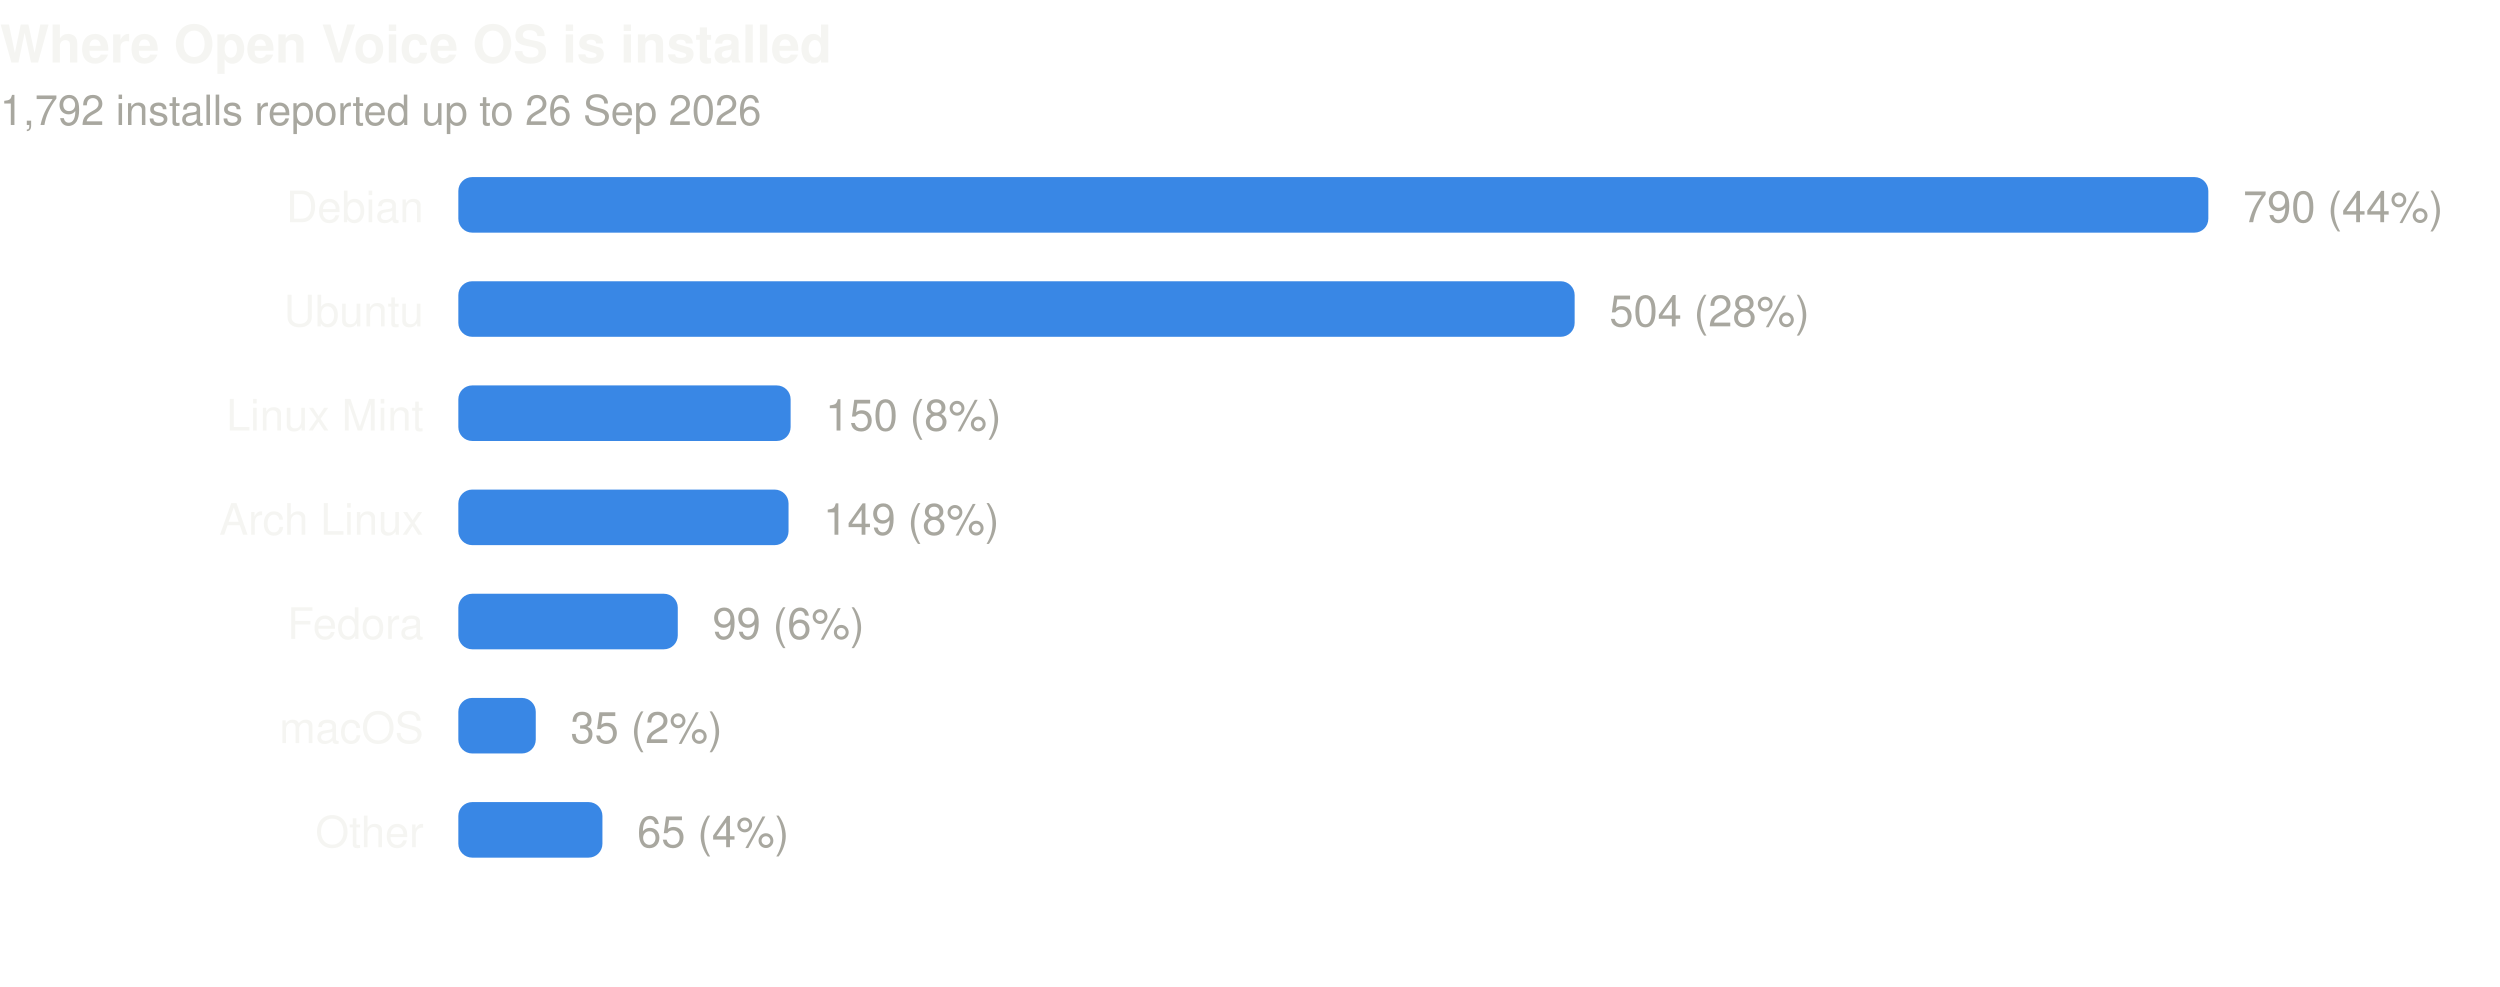
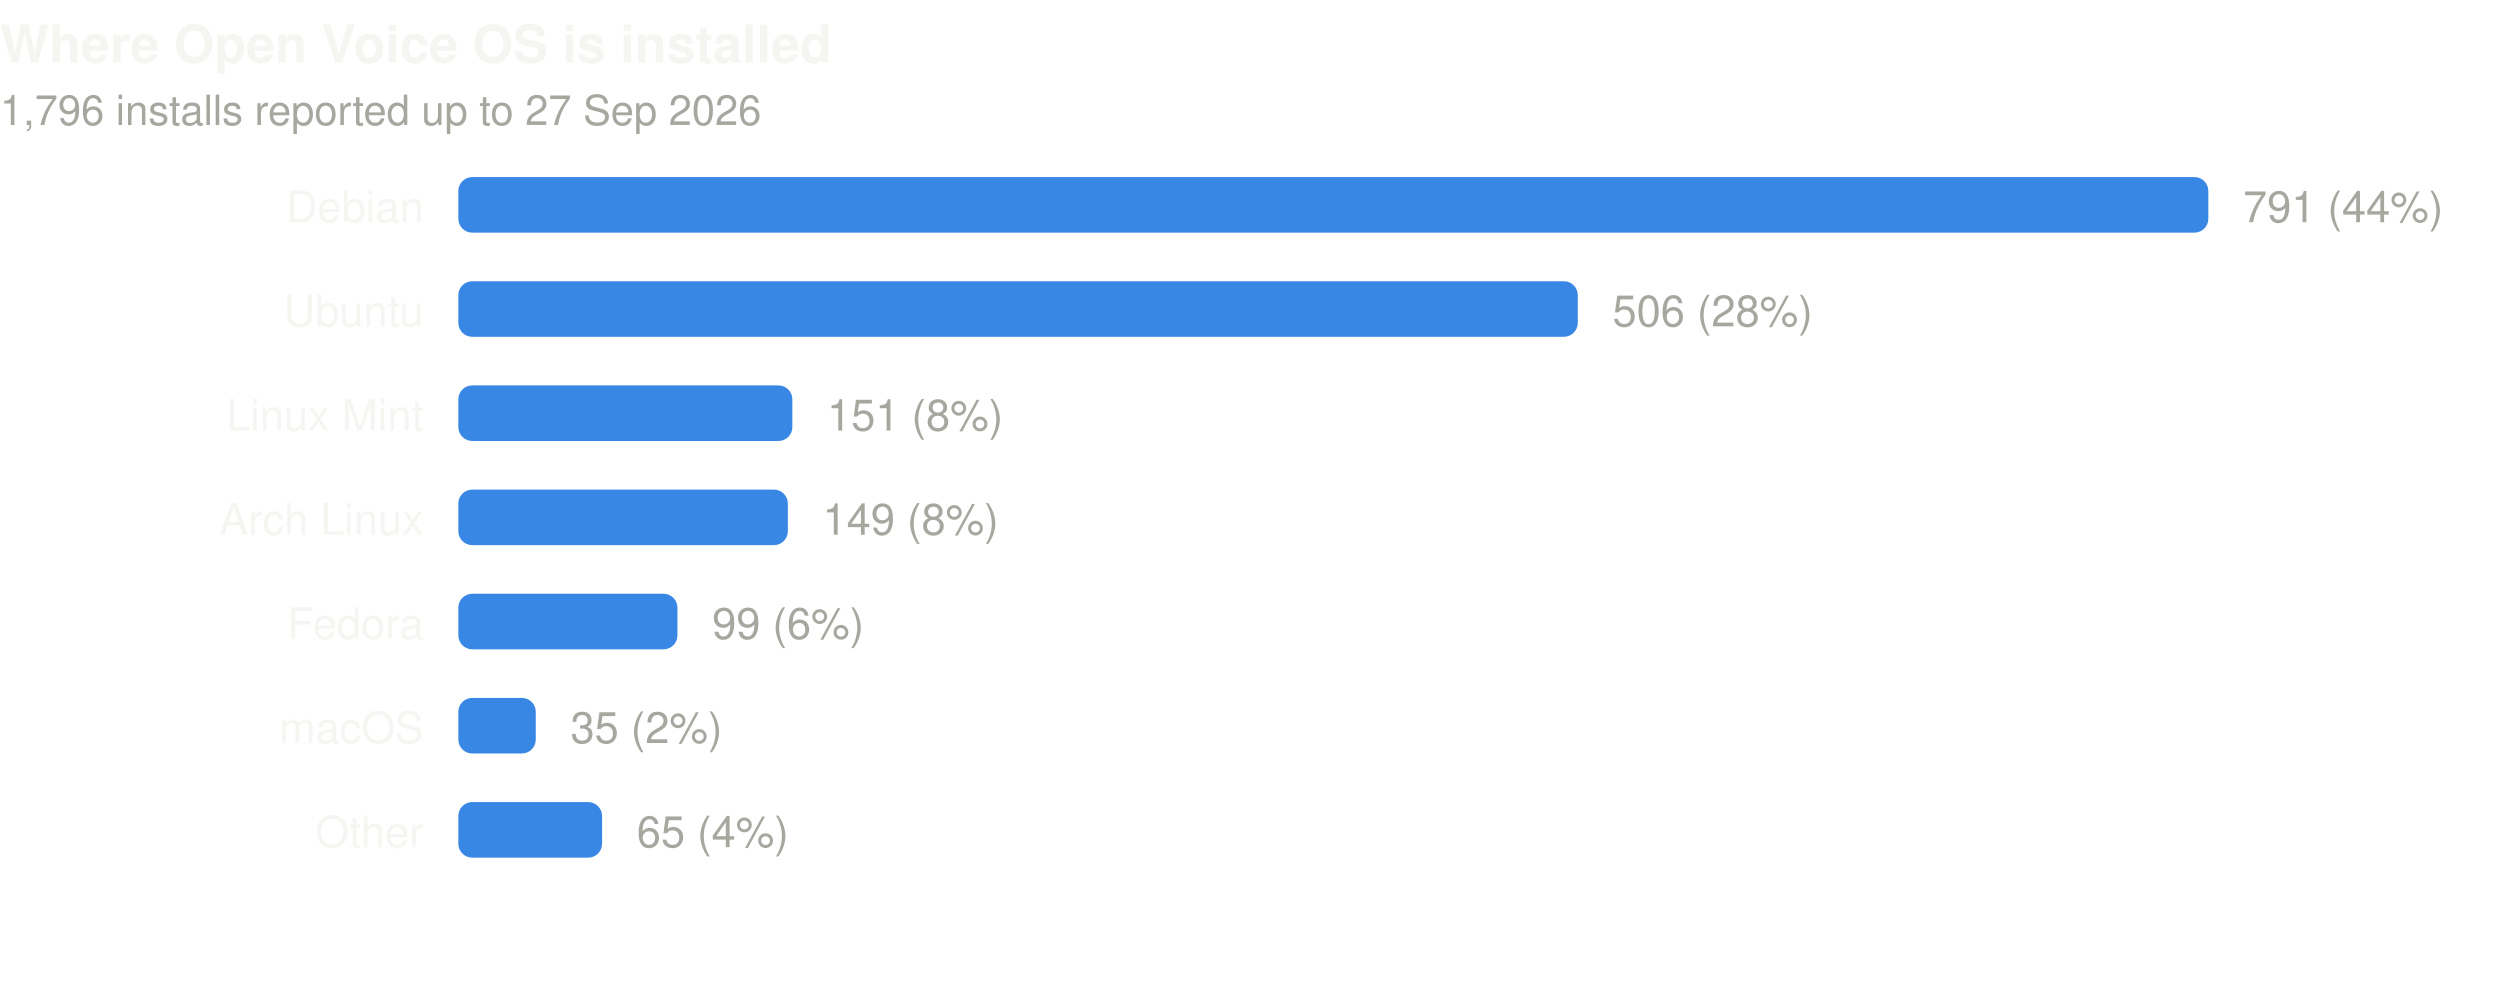
- <svg xmlns="http://www.w3.org/2000/svg" width="720" height="284" viewBox="0 0 720 284" role="img" aria-label="Where Open Voice OS is installed. 1,792 installs reported up to 26 Sep 2026">
+ <svg xmlns="http://www.w3.org/2000/svg" width="720" height="284" viewBox="0 0 720 284" role="img" aria-label="Where Open Voice OS is installed. 1,796 installs reported up to 27 Sep 2026">
  <text x="0" y="18" font-family="ui-sans-serif,-apple-system,BlinkMacSystemFont,'Segoe UI',Helvetica,Arial,sans-serif" font-size="15" font-weight="600" fill="#f5f5f2">Where Open Voice OS is installed</text>
-   <text x="0" y="36" font-family="ui-sans-serif,-apple-system,BlinkMacSystemFont,'Segoe UI',Helvetica,Arial,sans-serif" font-size="12" fill="#a8a79f">1,792 installs reported up to 26 Sep 2026</text>
+   <text x="0" y="36" font-family="ui-sans-serif,-apple-system,BlinkMacSystemFont,'Segoe UI',Helvetica,Arial,sans-serif" font-size="12" fill="#a8a79f">1,796 installs reported up to 27 Sep 2026</text>
  <text x="122" y="64.0" text-anchor="end" font-family="ui-sans-serif,-apple-system,BlinkMacSystemFont,'Segoe UI',Helvetica,Arial,sans-serif" font-size="12.5" fill="#f5f5f2">Debian</text>
  <rect x="132" y="51.0" width="504.0" height="16" rx="4" fill="#3987e5" />
-   <text x="646.0" y="64.0" font-family="ui-sans-serif,-apple-system,BlinkMacSystemFont,'Segoe UI',Helvetica,Arial,sans-serif" font-size="12.5" fill="#a8a79f">790 (44%)</text>
+   <text x="646.0" y="64.0" font-family="ui-sans-serif,-apple-system,BlinkMacSystemFont,'Segoe UI',Helvetica,Arial,sans-serif" font-size="12.5" fill="#a8a79f">791 (44%)</text>
  <text x="122" y="94.0" text-anchor="end" font-family="ui-sans-serif,-apple-system,BlinkMacSystemFont,'Segoe UI',Helvetica,Arial,sans-serif" font-size="12.5" fill="#f5f5f2">Ubuntu</text>
-   <rect x="132" y="81.0" width="321.5" height="16" rx="4" fill="#3987e5" />
-   <text x="463.5" y="94.0" font-family="ui-sans-serif,-apple-system,BlinkMacSystemFont,'Segoe UI',Helvetica,Arial,sans-serif" font-size="12.5" fill="#a8a79f">504 (28%)</text>
+   <rect x="132" y="81.0" width="322.4" height="16" rx="4" fill="#3987e5" />
+   <text x="464.4" y="94.0" font-family="ui-sans-serif,-apple-system,BlinkMacSystemFont,'Segoe UI',Helvetica,Arial,sans-serif" font-size="12.5" fill="#a8a79f">506 (28%)</text>
  <text x="122" y="124.0" text-anchor="end" font-family="ui-sans-serif,-apple-system,BlinkMacSystemFont,'Segoe UI',Helvetica,Arial,sans-serif" font-size="12.5" fill="#f5f5f2">Linux Mint</text>
-   <rect x="132" y="111.0" width="95.7" height="16" rx="4" fill="#3987e5" />
-   <text x="237.7" y="124.0" font-family="ui-sans-serif,-apple-system,BlinkMacSystemFont,'Segoe UI',Helvetica,Arial,sans-serif" font-size="12.5" fill="#a8a79f">150 (8%)</text>
+   <rect x="132" y="111.0" width="96.2" height="16" rx="4" fill="#3987e5" />
+   <text x="238.2" y="124.0" font-family="ui-sans-serif,-apple-system,BlinkMacSystemFont,'Segoe UI',Helvetica,Arial,sans-serif" font-size="12.5" fill="#a8a79f">151 (8%)</text>
  <text x="122" y="154.0" text-anchor="end" font-family="ui-sans-serif,-apple-system,BlinkMacSystemFont,'Segoe UI',Helvetica,Arial,sans-serif" font-size="12.5" fill="#f5f5f2">Arch Linux</text>
-   <rect x="132" y="141.0" width="95.1" height="16" rx="4" fill="#3987e5" />
-   <text x="237.1" y="154.0" font-family="ui-sans-serif,-apple-system,BlinkMacSystemFont,'Segoe UI',Helvetica,Arial,sans-serif" font-size="12.5" fill="#a8a79f">149 (8%)</text>
+   <rect x="132" y="141.0" width="94.9" height="16" rx="4" fill="#3987e5" />
+   <text x="236.9" y="154.0" font-family="ui-sans-serif,-apple-system,BlinkMacSystemFont,'Segoe UI',Helvetica,Arial,sans-serif" font-size="12.5" fill="#a8a79f">149 (8%)</text>
  <text x="122" y="184.0" text-anchor="end" font-family="ui-sans-serif,-apple-system,BlinkMacSystemFont,'Segoe UI',Helvetica,Arial,sans-serif" font-size="12.5" fill="#f5f5f2">Fedora</text>
-   <rect x="132" y="171.0" width="63.2" height="16" rx="4" fill="#3987e5" />
-   <text x="205.2" y="184.0" font-family="ui-sans-serif,-apple-system,BlinkMacSystemFont,'Segoe UI',Helvetica,Arial,sans-serif" font-size="12.5" fill="#a8a79f">99 (6%)</text>
+   <rect x="132" y="171.0" width="63.1" height="16" rx="4" fill="#3987e5" />
+   <text x="205.1" y="184.0" font-family="ui-sans-serif,-apple-system,BlinkMacSystemFont,'Segoe UI',Helvetica,Arial,sans-serif" font-size="12.5" fill="#a8a79f">99 (6%)</text>
  <text x="122" y="214.0" text-anchor="end" font-family="ui-sans-serif,-apple-system,BlinkMacSystemFont,'Segoe UI',Helvetica,Arial,sans-serif" font-size="12.5" fill="#f5f5f2">macOS</text>
  <rect x="132" y="201.0" width="22.3" height="16" rx="4" fill="#3987e5" />
  <text x="164.3" y="214.0" font-family="ui-sans-serif,-apple-system,BlinkMacSystemFont,'Segoe UI',Helvetica,Arial,sans-serif" font-size="12.5" fill="#a8a79f">35 (2%)</text>
  <text x="122" y="244.0" text-anchor="end" font-family="ui-sans-serif,-apple-system,BlinkMacSystemFont,'Segoe UI',Helvetica,Arial,sans-serif" font-size="12.5" fill="#f5f5f2">Other</text>
-   <rect x="132" y="231.0" width="41.5" height="16" rx="4" fill="#3987e5" />
-   <text x="183.5" y="244.0" font-family="ui-sans-serif,-apple-system,BlinkMacSystemFont,'Segoe UI',Helvetica,Arial,sans-serif" font-size="12.5" fill="#a8a79f">65 (4%)</text>
+   <rect x="132" y="231.0" width="41.4" height="16" rx="4" fill="#3987e5" />
+   <text x="183.4" y="244.0" font-family="ui-sans-serif,-apple-system,BlinkMacSystemFont,'Segoe UI',Helvetica,Arial,sans-serif" font-size="12.5" fill="#a8a79f">65 (4%)</text>
</svg>
